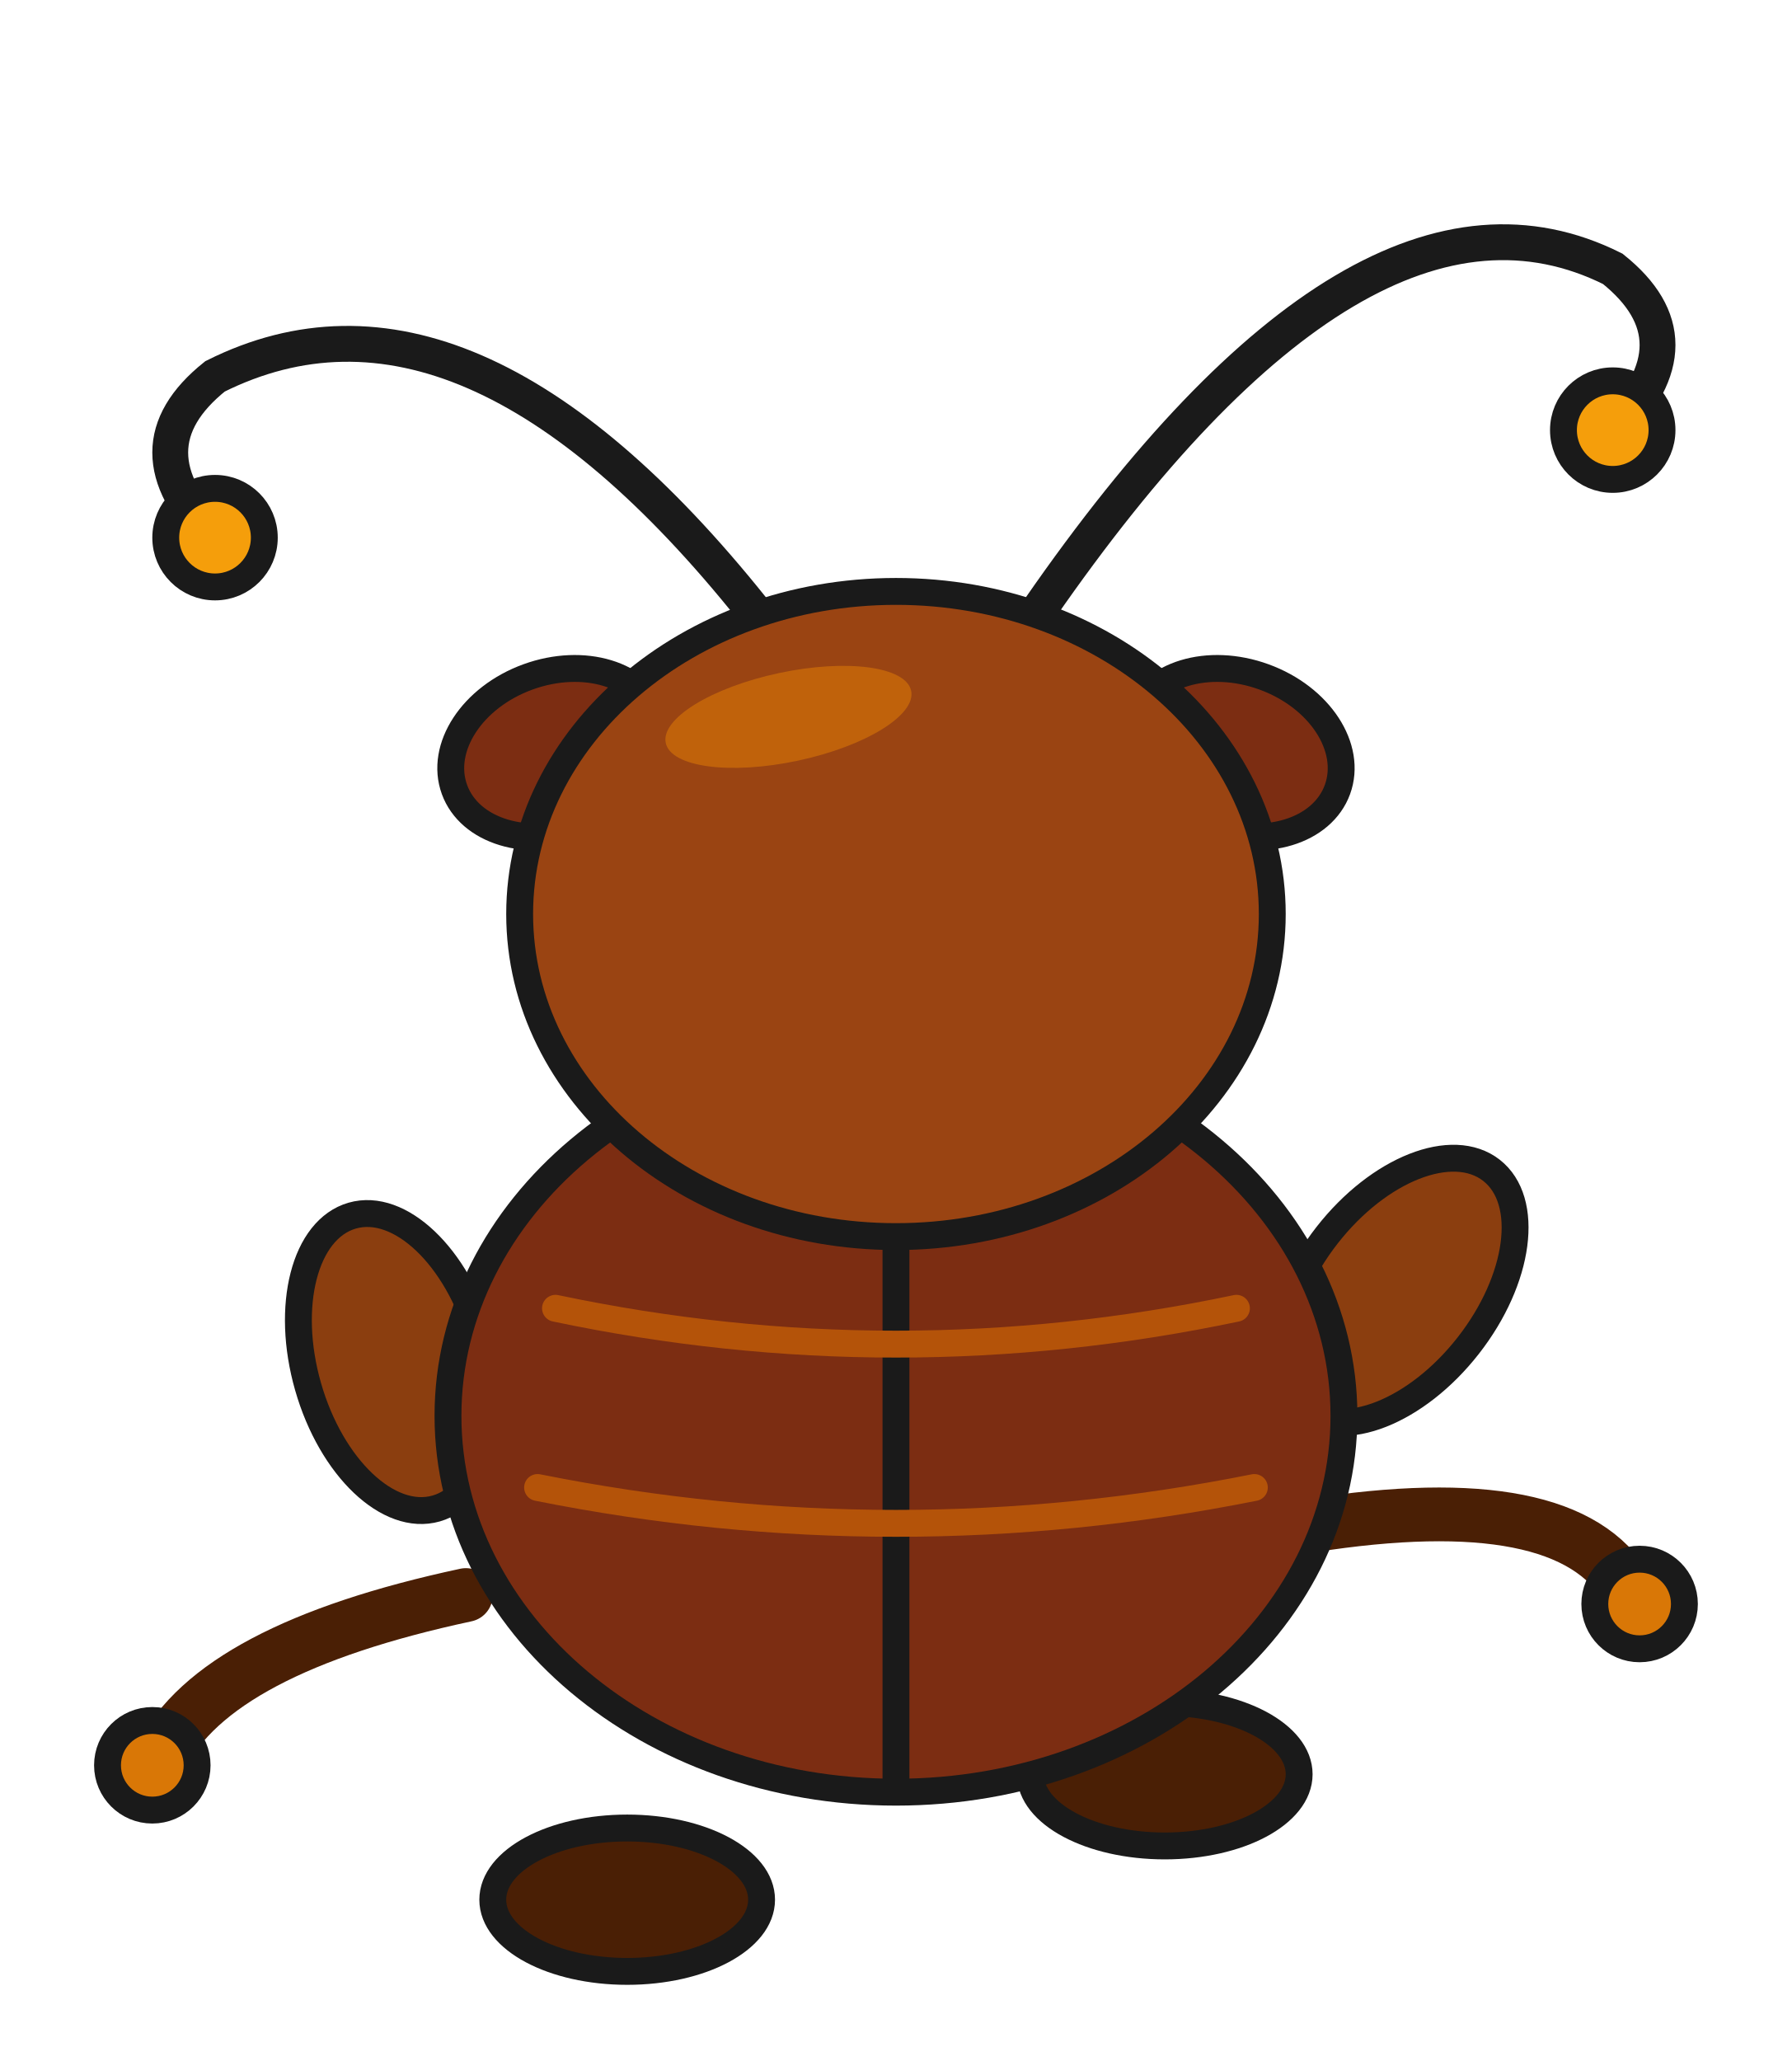
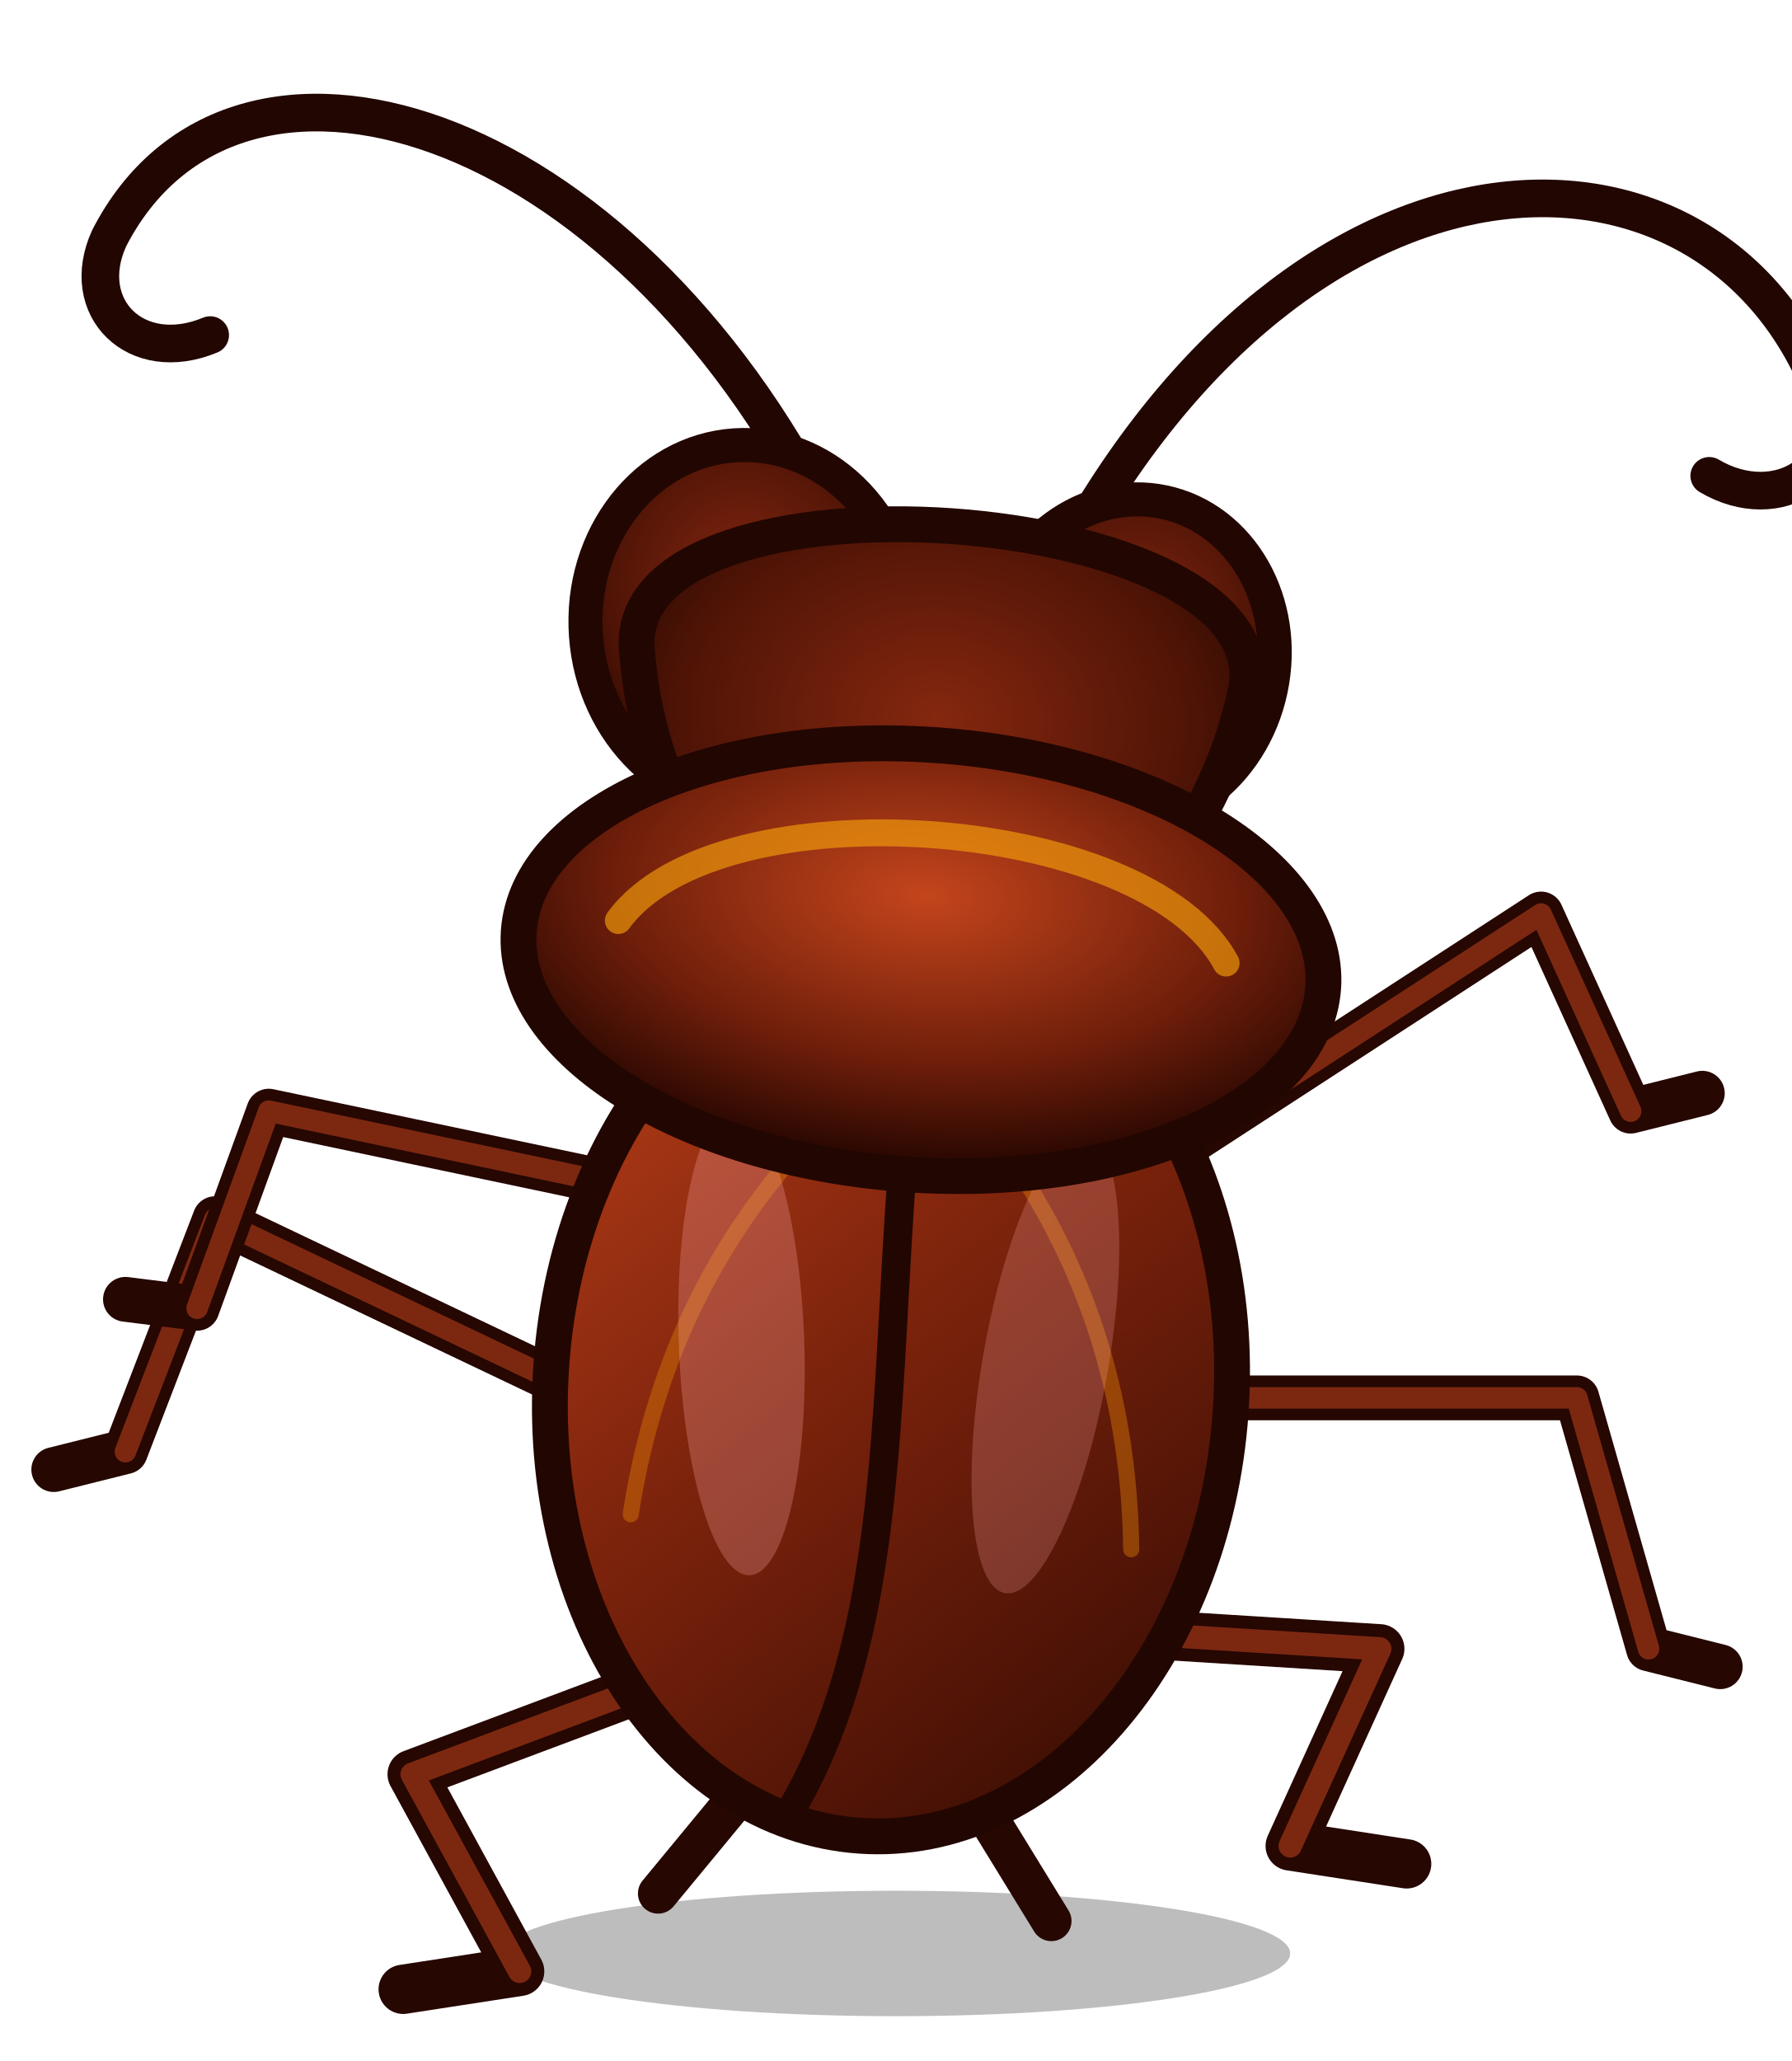
<svg xmlns="http://www.w3.org/2000/svg" viewBox="0 0 200 230" width="200" height="230">
  <defs>
-     <style>.outline { stroke: #1a1a1a; stroke-width: 3; stroke-linecap: round; stroke-linejoin: round; }</style>
+     <linearGradient id="crWing" x1="15%" y1="0%" x2="85%" y2="100%">
+       <stop offset="0%" stop-color="#b43c18" />
+       <stop offset="45%" stop-color="#7c230c" />
+       <stop offset="100%" stop-color="#380c03" />
+     </linearGradient>
+     <radialGradient id="crShield" cx="50%" cy="35%" r="60%">
+       <stop offset="0%" stop-color="#c4451c" />
+       <stop offset="65%" stop-color="#6e1e0a" />
+       <stop offset="100%" stop-color="#2e0902" />
+     </radialGradient>
+     <radialGradient id="crHead" cx="50%" cy="40%" r="60%">
+       <stop offset="0%" stop-color="#85270f" />
+       <stop offset="70%" stop-color="#4f1406" />
+       <stop offset="100%" stop-color="#290802" />
+     </radialGradient>
  </defs>
-   <ellipse cx="70" cy="212" rx="15" ry="8" fill="#4a1f05" class="outline" />
-   <ellipse cx="130" cy="198" rx="15" ry="8" fill="#4a1f05" class="outline" />
-   <path d="M 52 178 Q 24 184 18 196" fill="none" stroke="#4a1f05" stroke-width="6" stroke-linecap="round" />
-   <circle cx="17" cy="197" r="5" fill="#d97706" class="outline" />
-   <path d="M 148 170 Q 176 166 182 178" fill="none" stroke="#4a1f05" stroke-width="6" stroke-linecap="round" />
-   <circle cx="183" cy="179" r="5" fill="#d97706" class="outline" />
-   <ellipse cx="44" cy="152" rx="10" ry="17" fill="#8b3e0f" class="outline" transform="rotate(-16 44 152)" />
-   <ellipse cx="156" cy="144" rx="10" ry="17" fill="#8b3e0f" class="outline" transform="rotate(38 156 144)" />
-   <ellipse cx="100" cy="158" rx="50" ry="42" fill="#7c2d12" class="outline" />
-   <path d="M 100 116 L 100 200" stroke="#1a1a1a" stroke-width="3" />
-   <path d="M 62 146 Q 100 154 138 146" fill="none" stroke="#b45309" stroke-width="3" stroke-linecap="round" />
-   <path d="M 60 166 Q 100 174 140 166" fill="none" stroke="#b45309" stroke-width="3" stroke-linecap="round" />
-   <path d="M 84 68 Q 52 28 24 42 Q 14 50 24 60" fill="none" stroke="#1a1a1a" stroke-width="4" stroke-linecap="round" />
-   <circle cx="24" cy="60" r="5.5" fill="#f59e0b" class="outline" />
-   <path d="M 116 68 Q 152 16 180 30 Q 190 38 180 48" fill="none" stroke="#1a1a1a" stroke-width="4" stroke-linecap="round" />
-   <circle cx="180" cy="48" r="5.5" fill="#f59e0b" class="outline" />
-   <ellipse cx="62" cy="84" rx="12" ry="9" fill="#7c2d12" class="outline" transform="rotate(-20 62 84)" />
-   <ellipse cx="138" cy="84" rx="12" ry="9" fill="#7c2d12" class="outline" transform="rotate(20 138 84)" />
-   <ellipse cx="100" cy="102" rx="42" ry="36" fill="#9a4412" class="outline" />
-   <ellipse cx="88" cy="80" rx="14" ry="5" fill="#d97706" opacity="0.6" transform="rotate(-12 88 80)" />
+   <ellipse cx="100" cy="218" rx="44" ry="7" fill="#000" opacity="0.26" />
+   <g stroke="#260701" stroke-linecap="round" stroke-linejoin="round" fill="none">
+     <path d="M 78 186 L 46 198 L 58 220 L 45 222" stroke-width="5.5" />
+     <path d="M 78 186 L 46 198 L 58 220" stroke="#7c2811" stroke-width="2.6" />
+     <path d="M 122 182 L 154 184 L 144 206 L 157 208" stroke-width="5.5" />
+     <path d="M 122 182 L 154 184 L 144 206" stroke="#7c2811" stroke-width="2.6" />
+     <path d="M 66 156 L 24 136 L 14 162 L 6 164" stroke-width="5" />
+     <path d="M 66 156 L 24 136 L 14 162" stroke="#7c2811" stroke-width="2.4" />
+     <path d="M 134 156 L 176 156 L 184 184 L 192 186" stroke-width="5" />
+     <path d="M 134 156 L 176 156 L 184 184" stroke="#7c2811" stroke-width="2.4" />
+     <path d="M 68 132 L 30 124 L 22 146 L 14 145" stroke-width="5" />
+     <path d="M 68 132 L 30 124 L 22 146" stroke="#7c2811" stroke-width="2.4" />
+     <path d="M 132 128 L 172 102 L 182 124 L 190 122" stroke-width="5" />
+     <path d="M 132 128 L 172 102 L 182 124" stroke="#7c2811" stroke-width="2.4" />
+   </g>
+   <g transform="translate(0,-3) rotate(4 100 150)">
+     <path d="M 88 202 L 78 216" stroke="#260701" stroke-width="4.5" stroke-linecap="round" />
+     <path d="M 112 202 L 122 216" stroke="#260701" stroke-width="4.5" stroke-linecap="round" />
+     <path d="M 86 62 C 60 18, 16 8, 4 36 C 1 44, 8 50, 16 46" fill="none" stroke="#220601" stroke-width="4.2" stroke-linecap="round" />
+     <path d="M 114 62 C 138 12, 182 10, 196 40 C 200 48, 192 54, 184 50" fill="none" stroke="#220601" stroke-width="4.2" stroke-linecap="round" />
+     <ellipse cx="78" cy="74" rx="18" ry="20" transform="rotate(-8 78 74)" fill="url(#crHead)" stroke="#220601" stroke-width="3.8" />
+     <ellipse cx="121" cy="75" rx="16" ry="18" transform="rotate(8 121 75)" fill="url(#crHead)" stroke="#220601" stroke-width="3.8" />
+     <path d="M 66 78 C 62 56, 138 56, 134 78 C 131 98, 116 114, 100 115 C 84 114, 69 98, 66 78 Z" fill="url(#crHead)" stroke="#220601" stroke-width="4" />
+     <ellipse cx="100" cy="158" rx="38" ry="50" fill="url(#crWing)" stroke="#220601" stroke-width="4" />
+     <path d="M 100 118 C 98 152, 104 182, 92 206" fill="none" stroke="#220601" stroke-width="3.2" />
+     <path d="M 88 132 Q 74 150 72 174 M 112 132 Q 126 150 128 174" fill="none" stroke="#d97706" stroke-width="1.8" opacity="0.45" stroke-linecap="round" />
+     <ellipse cx="83" cy="154" rx="7" ry="26" transform="rotate(-6 83 154)" fill="#fca5a5" opacity="0.28" />
+     <ellipse cx="117" cy="154" rx="7" ry="26" transform="rotate(6 117 154)" fill="#fca5a5" opacity="0.24" />
+     <ellipse cx="100" cy="110" rx="45" ry="24" fill="url(#crShield)" stroke="#220601" stroke-width="4" />
+     <path d="M 66 108 C 76 92, 124 92, 134 108" fill="none" stroke="#f59e0b" stroke-width="3" opacity="0.65" stroke-linecap="round" />
+   </g>
</svg>
